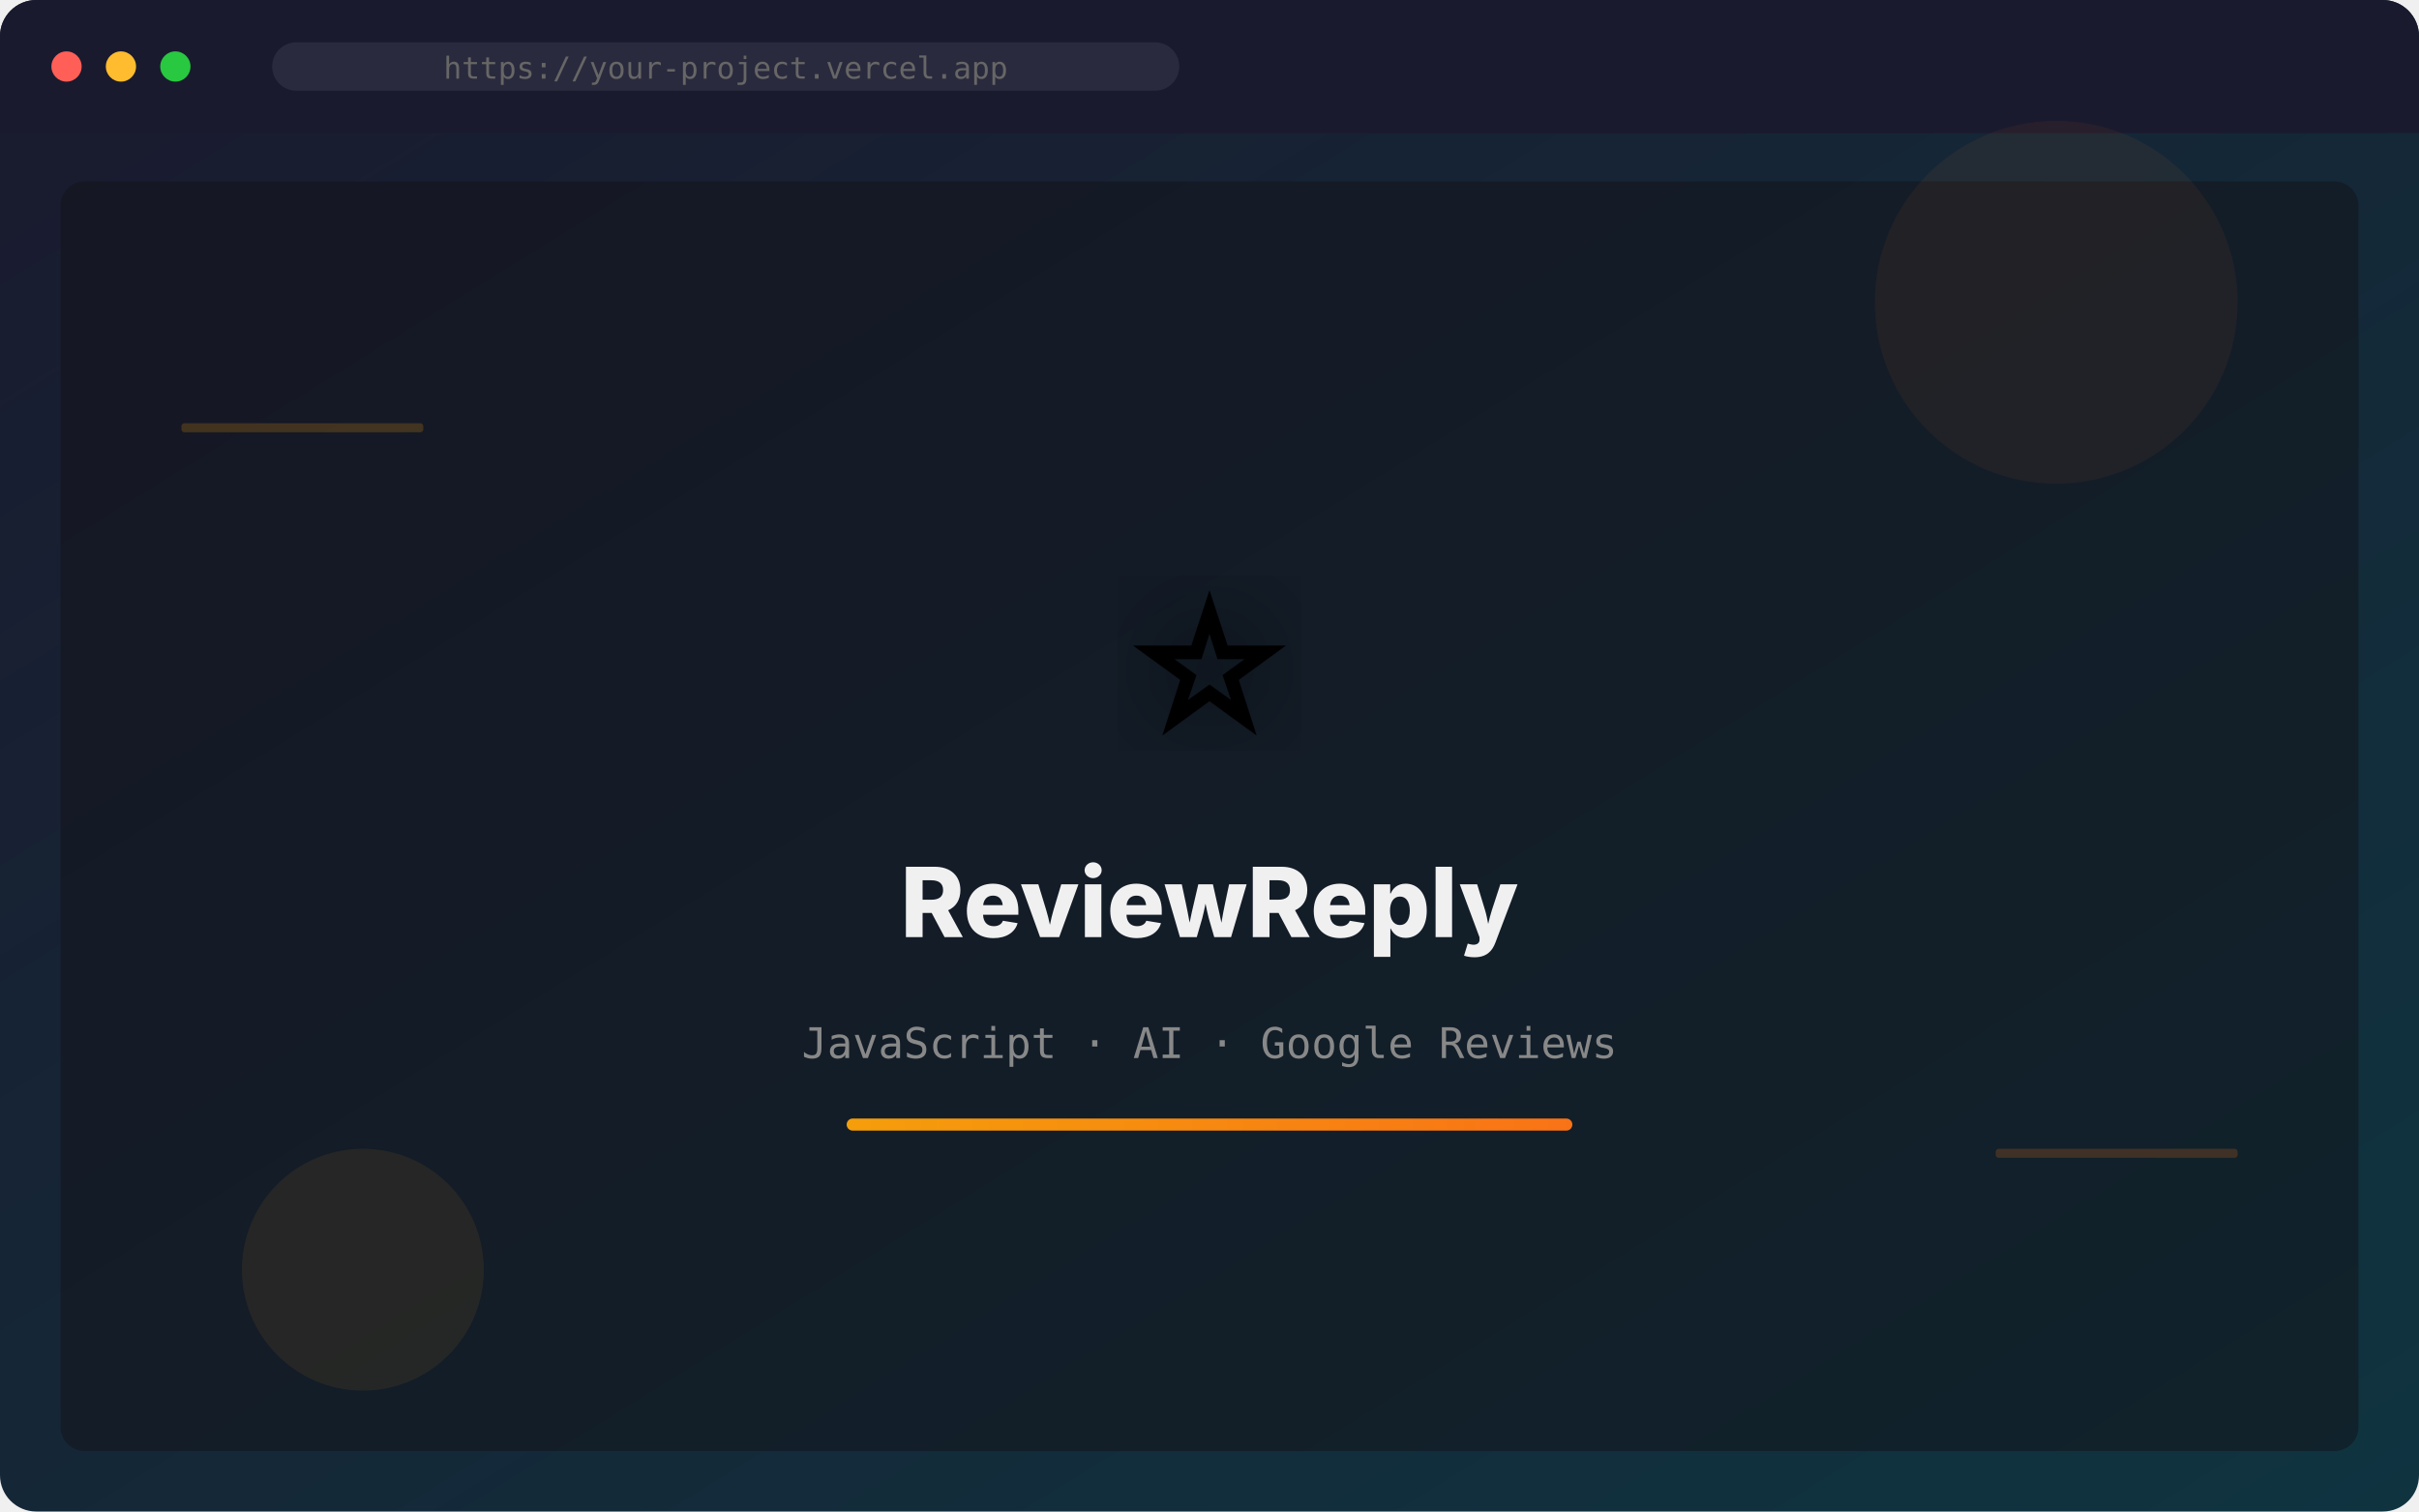
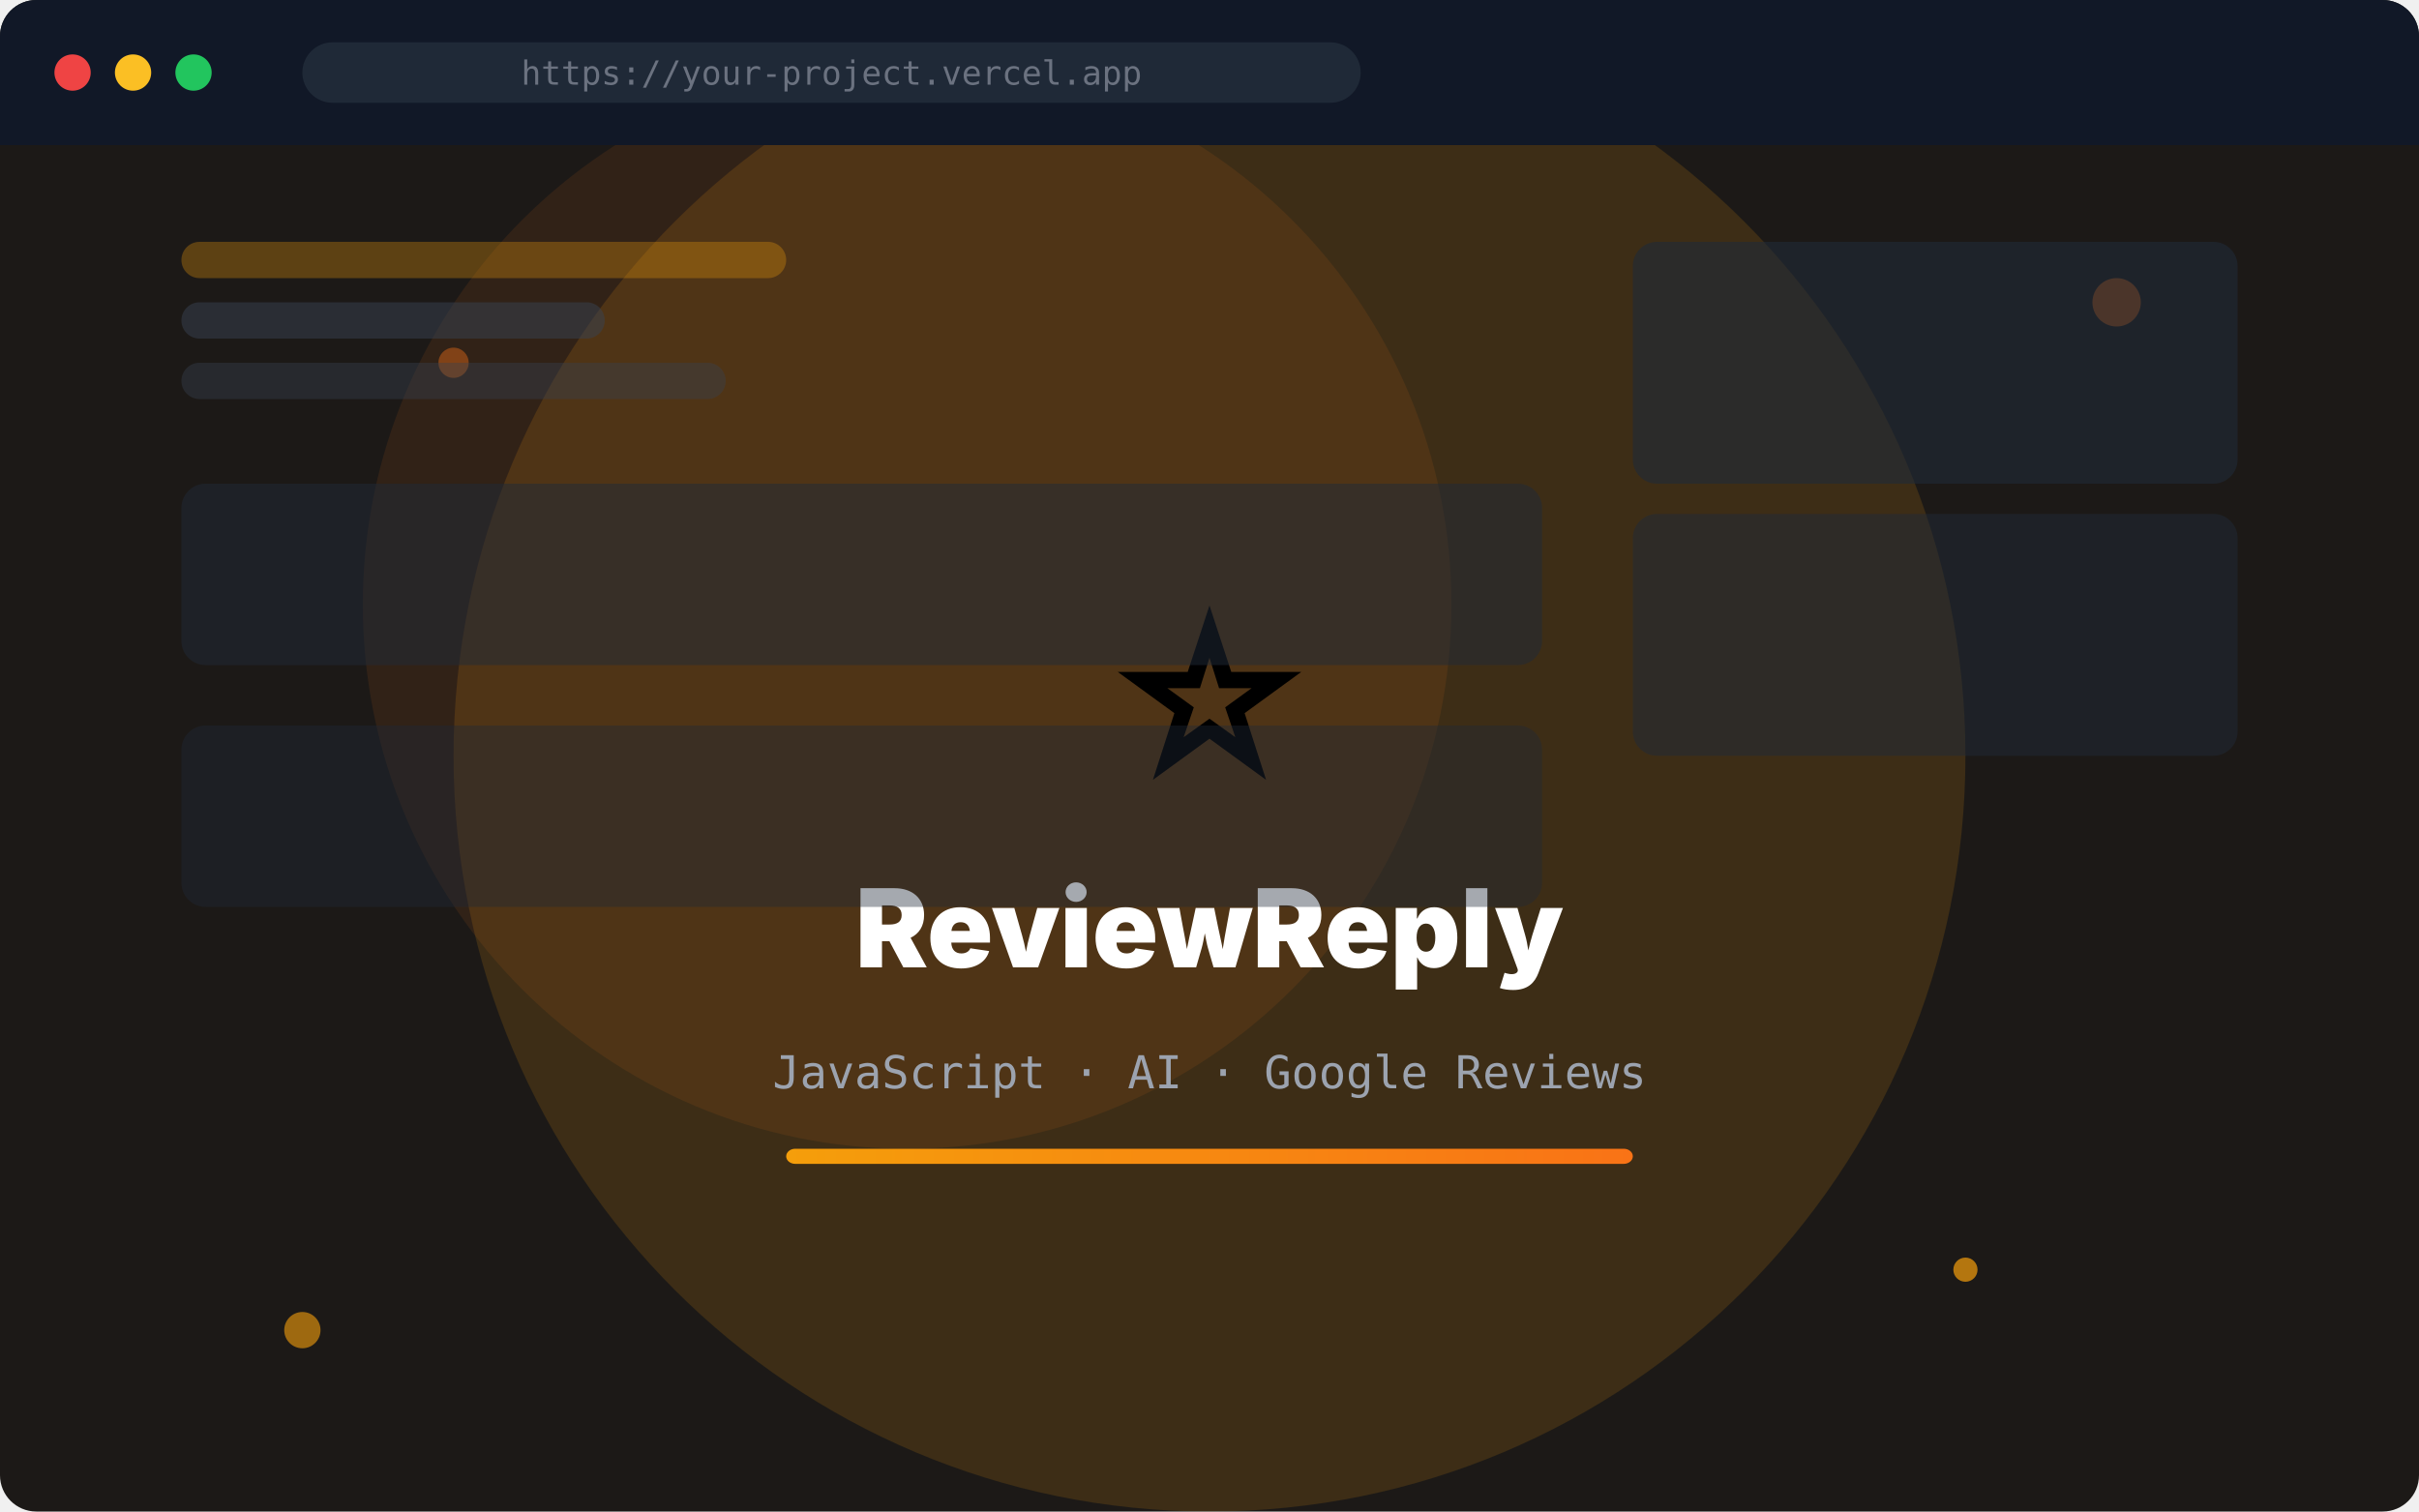
<svg xmlns="http://www.w3.org/2000/svg" width="800" height="500" viewBox="0 0 800 500">
  <defs>
-     <linearGradient id="bg" x1="0%" y1="0%" x2="100%" y2="100%">
-       <stop offset="0%" style="stop-color:#1a1a2e" />
-       <stop offset="100%" style="stop-color:#0f3440" />
-     </linearGradient>
    <linearGradient id="accent" x1="0%" y1="0%" x2="100%" y2="0%">
      <stop offset="0%" style="stop-color:#f59e0b" />
      <stop offset="100%" style="stop-color:#f97316" />
    </linearGradient>
-     <filter id="glow">
-       <feGaussianBlur stdDeviation="20" result="blur" />
-       <feMerge>
-         <feMergeNode in="blur" />
-         <feMergeNode in="SourceGraphic" />
-       </feMerge>
-     </filter>
  </defs>
-   <rect width="800" height="500" fill="url(#bg)" rx="12" />
-   <rect x="0" y="0" width="800" height="44" fill="#1a1a2e" rx="12" />
-   <rect x="0" y="22" width="800" height="22" fill="#1a1a2e" />
-   <circle cx="22" cy="22" r="5" fill="#ff5f57" />
-   <circle cx="40" cy="22" r="5" fill="#febc2e" />
-   <circle cx="58" cy="22" r="5" fill="#28c840" />
-   <rect x="90" y="14" width="300" height="16" rx="8" fill="#2a2a3e" />
-   <text x="240" y="26" font-family="monospace" font-size="10" fill="#666" text-anchor="middle">https://your-project.vercel.app</text>
-   <rect x="20" y="60" width="760" height="420" rx="8" fill="#111118" opacity="0.5" />
-   <text x="400" y="220" font-size="80" text-anchor="middle" dominant-baseline="middle" filter="url(#glow)">⭐</text>
-   <text x="400" y="310" font-family="Inter,system-ui,sans-serif" font-size="32" font-weight="800" fill="#f0f0f0" text-anchor="middle">ReviewReply</text>
-   <text x="400" y="350" font-family="JetBrains Mono,monospace" font-size="14" fill="#888" text-anchor="middle">JavaScript · AI · Google Reviews</text>
-   <rect x="280" y="370" width="240" height="4" fill="url(#accent)" rx="2" />
-   <circle cx="120" cy="420" r="40" fill="#f59e0b" opacity="0.08" />
-   <circle cx="680" cy="100" r="60" fill="#f97316" opacity="0.06" />
-   <rect x="60" y="140" width="80" height="3" fill="#f59e0b" opacity="0.2" rx="1" />
-   <rect x="660" y="380" width="80" height="3" fill="#f97316" opacity="0.2" rx="1" />
+   <rect width="800" height="500" fill="#1c1917" rx="12" />
+   <circle cx="400" cy="250" r="250" fill="#f59e0b" opacity="0.15" />
+   <circle cx="300" cy="200" r="180" fill="#f97316" opacity="0.1" />
+   <rect x="0" y="0" width="800" height="48" fill="#111827" rx="12" />
+   <rect x="0" y="24" width="800" height="24" fill="#111827" />
+   <circle cx="24" cy="24" r="6" fill="#ef4444" />
+   <circle cx="44" cy="24" r="6" fill="#fbbf24" />
+   <circle cx="64" cy="24" r="6" fill="#22c55e" />
+   <rect x="100" y="14" width="350" height="20" rx="10" fill="#1f2937" />
+   <text x="275" y="28" font-family="monospace" font-size="11" fill="#6b7280" text-anchor="middle">https://your-project.vercel.app</text>
+   <text x="400" y="230" font-size="96" text-anchor="middle" dominant-baseline="middle">⭐</text>
+   <text x="400" y="320" font-family="Inter,system-ui,sans-serif" font-size="36" font-weight="900" fill="#ffffff" text-anchor="middle">ReviewReply</text>
+   <text x="400" y="360" font-family="JetBrains Mono,monospace" font-size="15" fill="#9ca3af" text-anchor="middle">JavaScript · AI · Google Reviews</text>
+   <rect x="260" y="380" width="280" height="5" fill="url(#accent)" rx="3" />
+   <circle cx="100" cy="440" r="6" fill="#f59e0b" opacity="0.6" />
+   <circle cx="700" cy="100" r="8" fill="#f97316" opacity="0.5" />
+   <circle cx="650" cy="420" r="4" fill="#f59e0b" opacity="0.7" />
+   <circle cx="150" cy="120" r="5" fill="#f97316" opacity="0.4" />
+   <rect x="60" y="80" width="200" height="12" rx="6" fill="#f59e0b" opacity="0.3" />
+   <rect x="60" y="100" width="140" height="12" rx="6" fill="#374151" opacity="0.5" />
+   <rect x="60" y="120" width="180" height="12" rx="6" fill="#374151" opacity="0.4" />
+   <rect x="540" y="80" width="200" height="80" rx="8" fill="#1f2937" opacity="0.6" />
+   <rect x="540" y="170" width="200" height="80" rx="8" fill="#1f2937" opacity="0.5" />
+   <rect x="60" y="160" width="450" height="60" rx="8" fill="#1f2937" opacity="0.5" />
+   <rect x="60" y="240" width="450" height="60" rx="8" fill="#1f2937" opacity="0.4" />
</svg>
